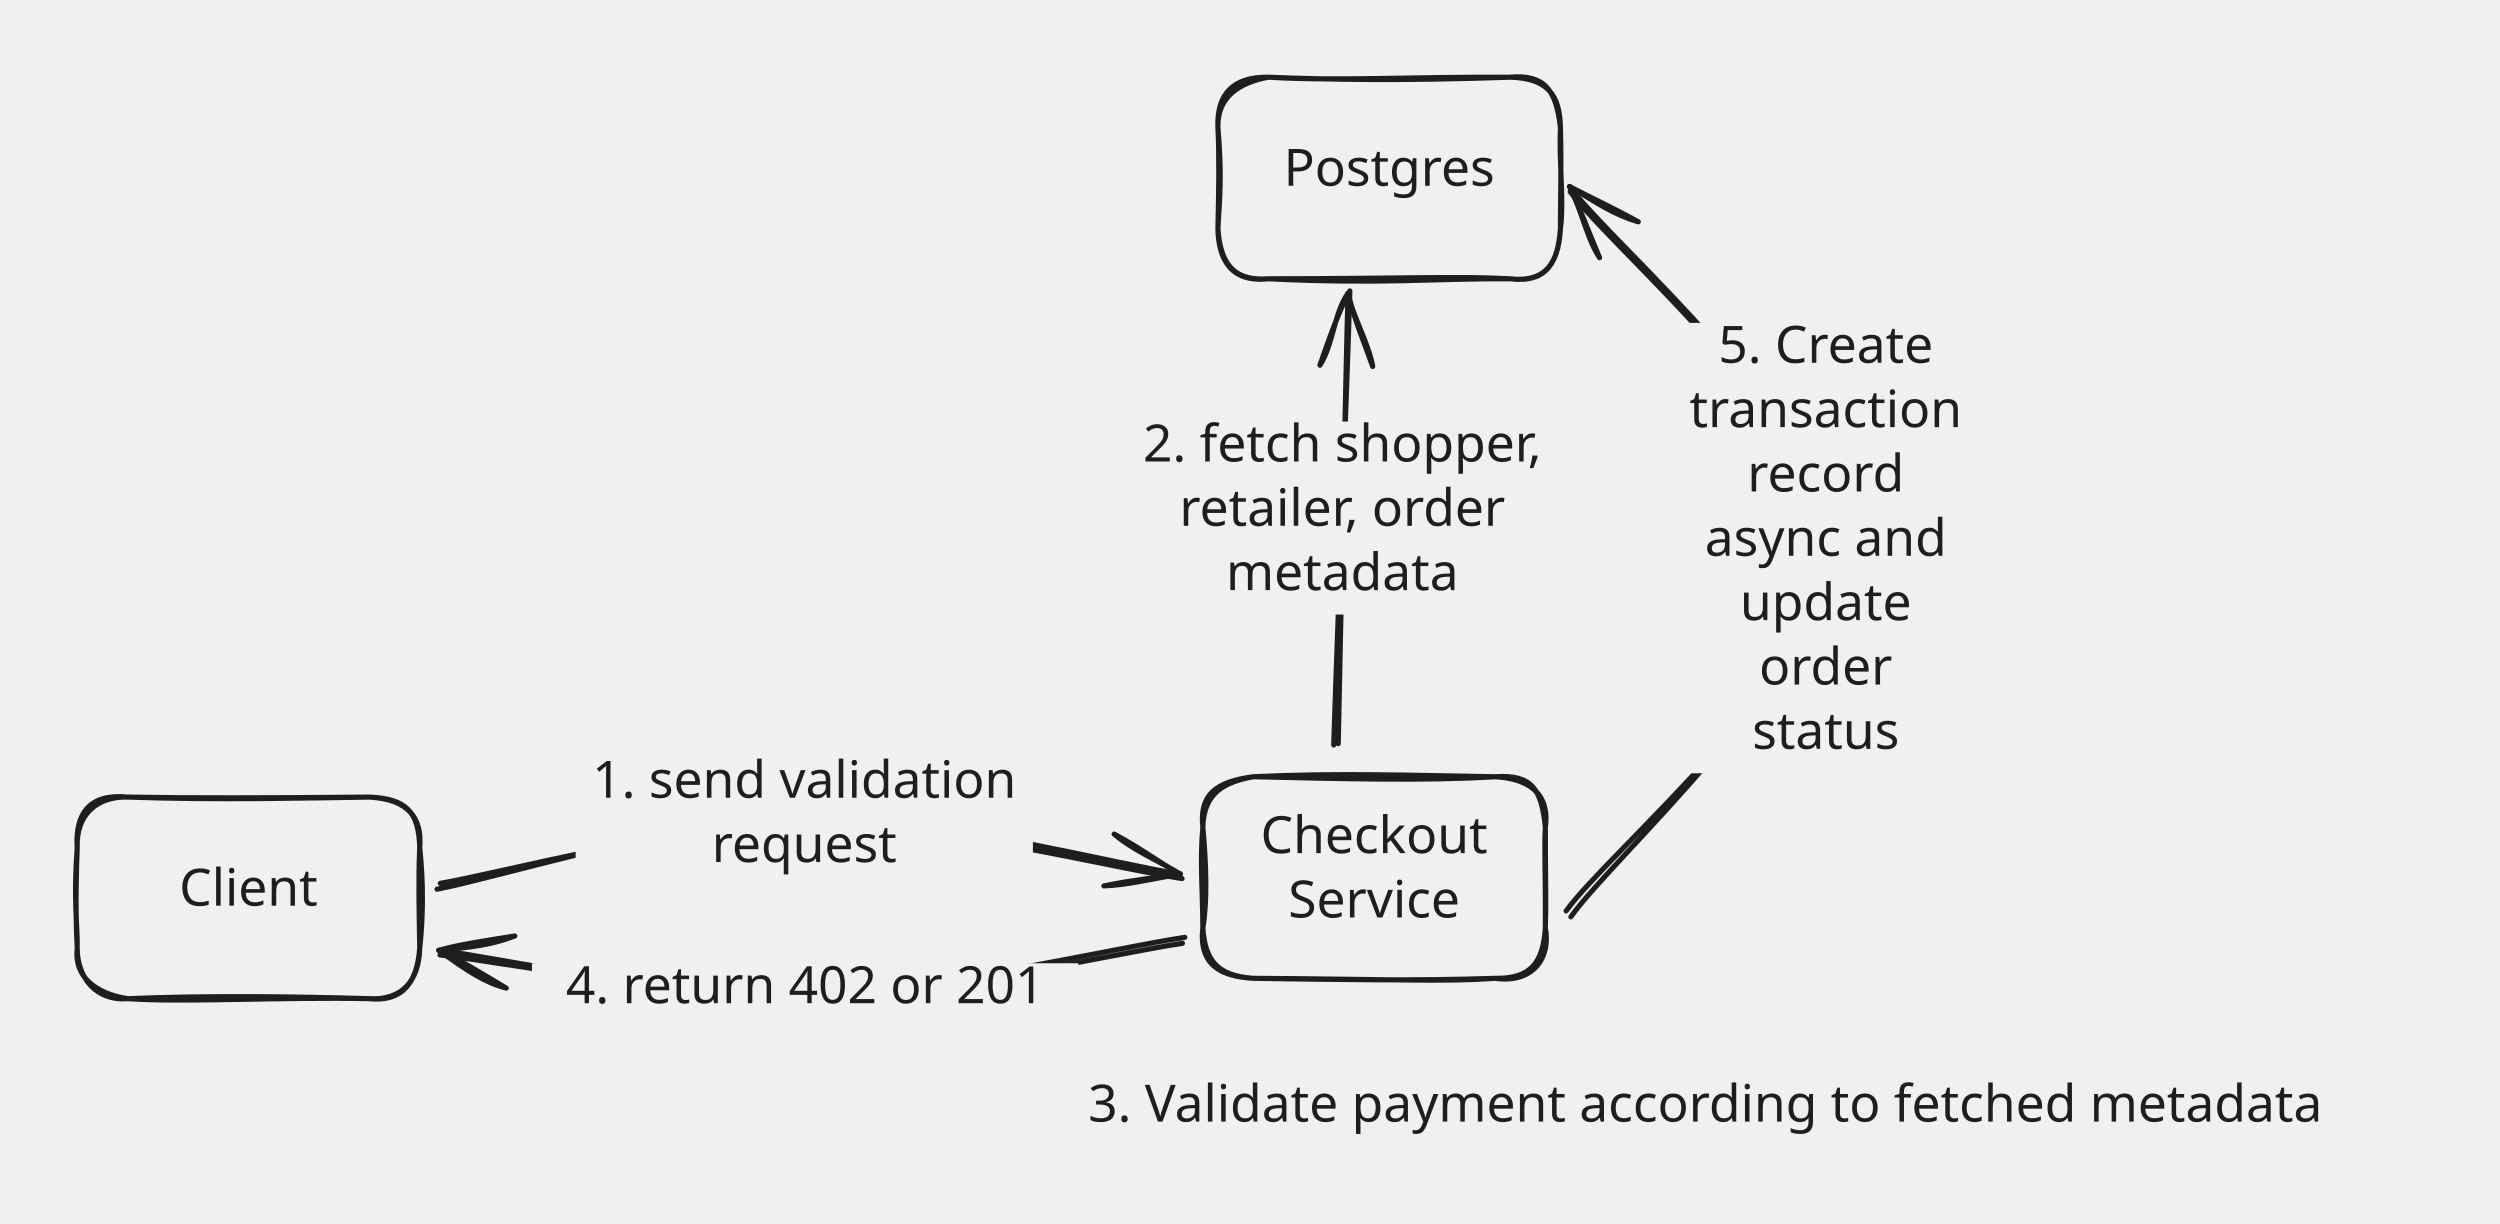
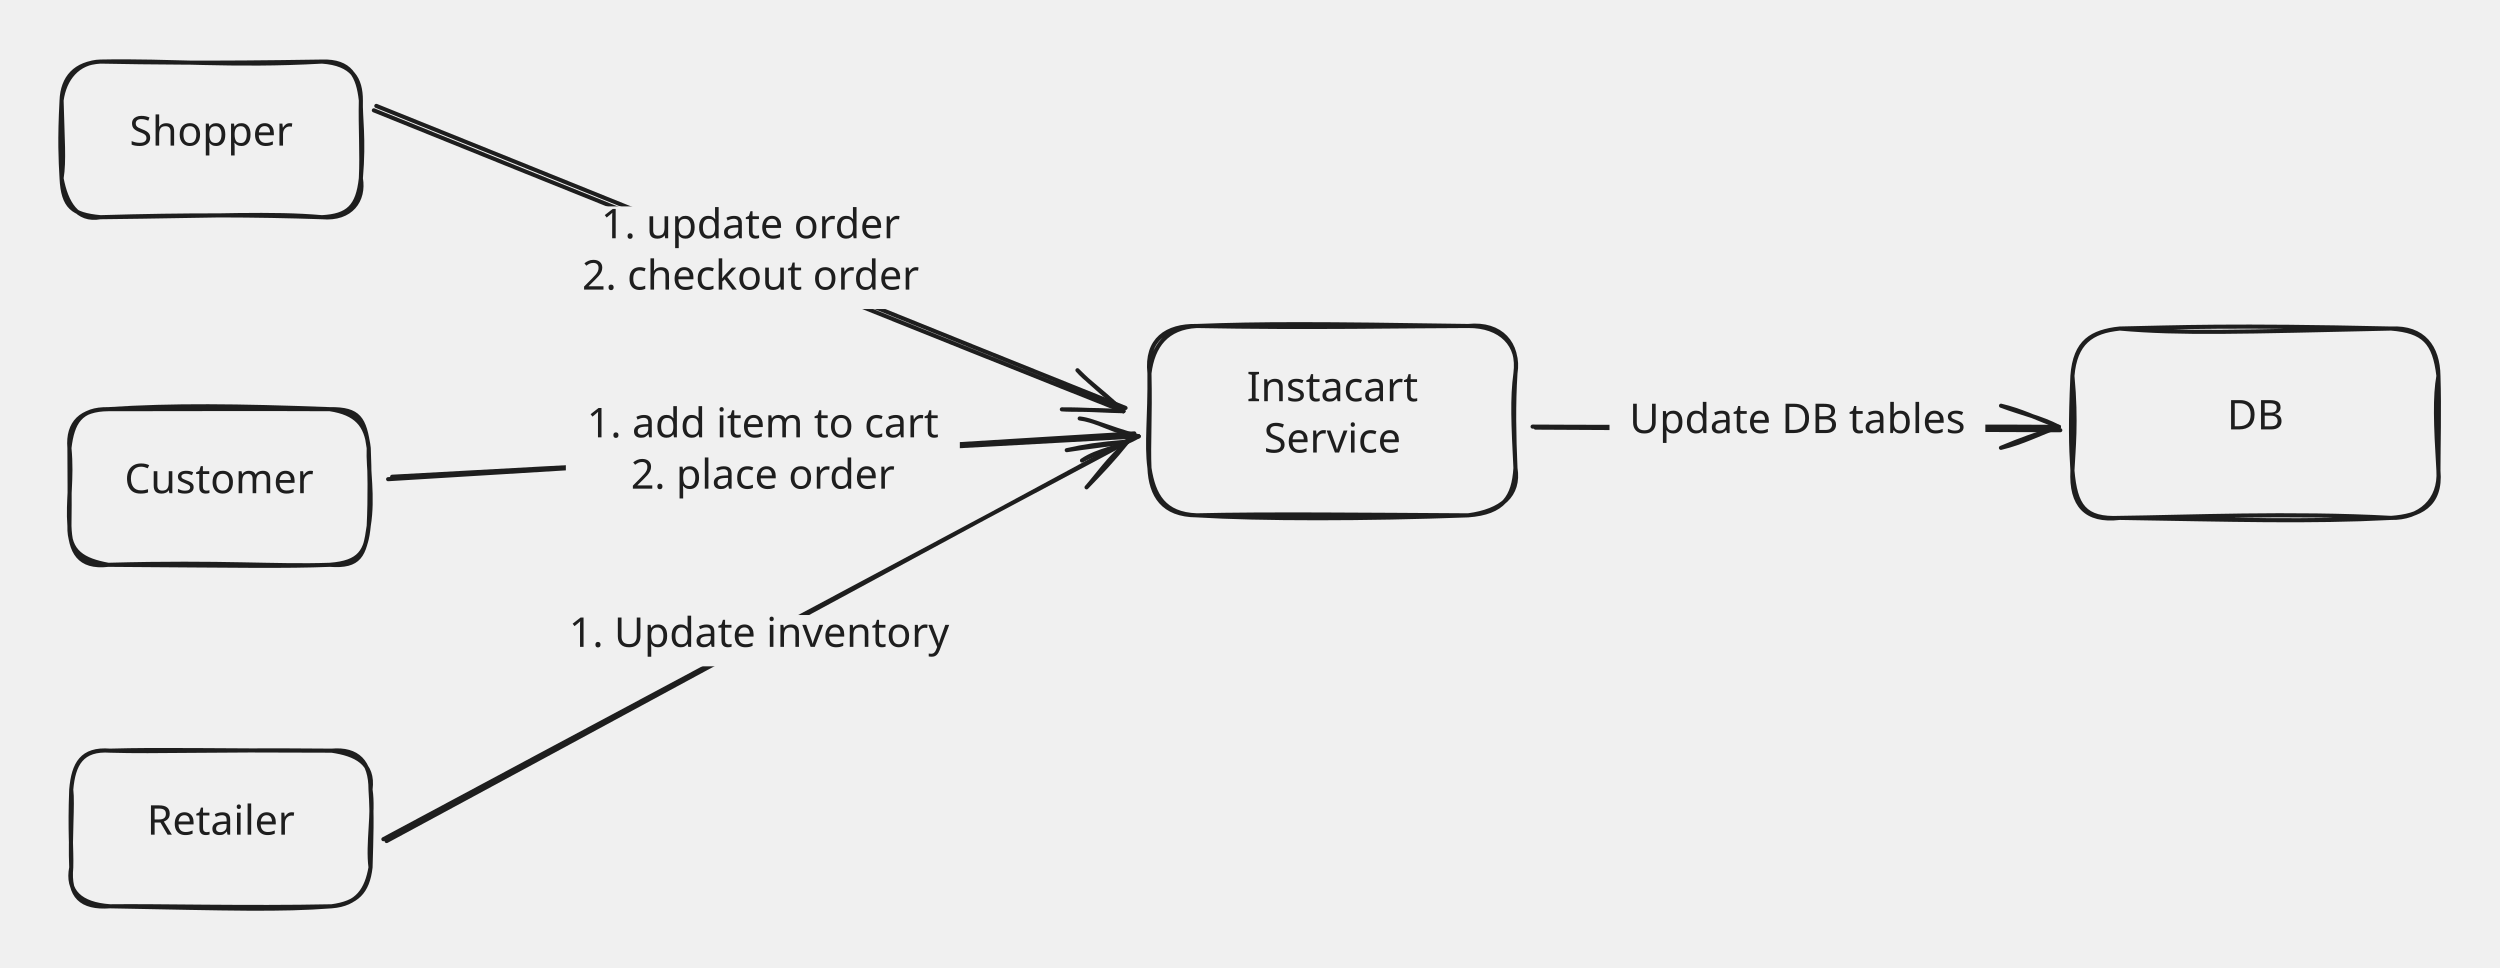
- <svg xmlns="http://www.w3.org/2000/svg" version="1.1" viewBox="0 0 971.433 475.302" width="971.433" height="475.302">
+ <svg xmlns="http://www.w3.org/2000/svg" version="1.1" viewBox="0 0 1217.971 471.534" width="1217.971" height="471.534">
  
-   eyJ2ZXJzaW9uIjoiMSIsImVuY29kaW5nIjoiYnN0cmluZyIsImNvbXByZXNzZWQiOnRydWUsImVuY29kZWQiOiJ4nN1bW1PbSFx1MDAxM33nV7j4XsPs3C95S0xcdTAwMDJcdTAwMDRIsiFcdJdli5JlYVx1MDAwYmxJK8nctvLft0dcdTAwMDZLsmRjXHUwMDEzXHUwMDFizKdUxWYkjVozfbpPn1x1MDAxOf+71misp7eRt/62se7duE7Pb8fO9fpcdTAwMWLbfuXFiVx1MDAxZlx1MDAwNnCKZn8n4SB2syu7aVx1MDAxYSVv//jDiVwi1PHTVlx1MDAxOF5cIjfsXHUwMDBmb/N6Xt9cdTAwMGLSXHUwMDA0LvxcdTAwMGL+bjT+zf4vPCj23NRcdDo9L7shO5U/S+Hxxs9hkD2WSIWZNlx1MDAwNMvRXHUwMDE1frJcdI9LvTacPnd6iZefsU3r0YeLi0/vNnevznauXCL/5M9jeXgs8qee+73eQXrby6xKQnj5/FxcksbhpXfot9Puw1xiXHUwMDE02ifdXHUwMDE1h4NON/BcdTAwMTL79mTUXHUwMDFhRo7rp7e2XHLnrzdcdTAwMWOCt4285Vx1MDAwNv7aIFx1MDAwNFx1MDAxOWWIXCJKUEON1Hp03vagmEBUXGKildGaajJuWTPshbG17H/Es/9y21qOe9lcdTAwMDFcdTAwMDOD9uiaNHaCJHJimK/8uuv7dyaMIay14HJoiVx1MDAxYV3R9fxON7XGaMTgIPTeXHUwMDE2kVx1MDAxYuNlk0KY4thcYqNzM61cdNFOO/OPv/OpiJ2+t2NvXHRcdTAwMDa9XnE8g/b9eD74Ue5J7L7lV/6O9vpcdTAwMGbjXHUwMDFlWPTCkiem3k3+4lx1MDAwNb+RXHUwMDFi4vvhiXu2YXzx7Yr27tjPT2fro+t+vanvdnjzXHUwMDA2Nodyq5OmvW87J+7BIf38UyTlpzw834nj8HrWfnu3X7c725etziDtiVt5dN2kd1ez9Xv/LVx1MDAxZu5B1HaGsFx1MDAwMUfDkklDNVx1MDAxNzmwen5wOT5cdTAwMTe90L3MkbZWMLiC8NK4XHUwMDE2wM0ngptcdTAwMGIjlZR0ZmjXT9FKQ5sqJIhcdTAwMDCwYG2YXHUwMDEwXFyVgS1cdTAwMDH4lGjOuaacXHUwMDEyszRgXHUwMDBijrAxhlx1MDAwYiw1XHUwMDEzhilRRXZcdTAwMTXKVGHBXHJl+PeRXFw6UYHsXHUwMDE0L1VKXHTJ5/DS3KowSFx1MDAwZvw7OylcdTAwMTSXWj86fb93W5rUzH1hXHUwMDE0mz2/NIC2/V3P71hXXnfhlFx1MDAxN5e8PPUhg44u6PvtdjHHufAwx1x1MDAwZrx4Z5bcXHUwMDE0xn7HXHUwMDBmnN73XHS2wLt721x1MDAwZrNFUGG+Wk7i2bPZsE2F6dRETDhcdTAwMWZvXHUwMDFkZWJcdTAwMGVzwY3Qs8P1pvVjP/kg3oeMXHUwMDFl7V1ER8bZ29tabbhyKlx1MDAxMCeGSlxyiKWY5NExgyugmXGmNFx1MDAxNpCplSZjdq1YXHUwMDFlVlx1MDAxMHI4Ziyf09eQh4XYunH3z7v86P3xXbD/ocPNj8OXzsNJ6ztcdTAwMWLsbzfPmvTy4/FN6+JwqzV42fw+td8v2+LdZfLlLpLv3O5x7O+enOyZXHUwMDA18Vx1MDAwNkWYlCZnqEviXHKEkvHWUSxcdTAwMTJcdTAwMDYzXHUwMDBlVcHssajeq1Y7XHUwMDE2cYaYYEJDxrZcdTAwMDEp7yWLRZxcdTAwMDCzwFx1MDAxMI0wgXkpVFxmi45FRiFgJlx1MDAwNlx1MDAxYilcdTAwMTWUJnXMQeSWP1x1MDAwNFx1MDAxZlxmgUkwvoBcdTAwMWHgycxBXHUwMDAzb5jLT3+TOXQ99zJcdTAwMWOkjdPgwIuvfNdbXHUwMDEyi3gkr1ZYxINdXHUwMDE1q2biXHUwMDEznD6dT1x1MDAxNFx1MDAxOW1cdTAwMDXDkivFdYFbPobhXUnP4+5g+8tJYPptXHUwMDE3d7C4ba04hlx1MDAxOVxmK2BcdTAwMTdLqjRwfF0mXHUwMDE0XFxcYiSoxIxww1x0L6hcdTAwMWOrSCikIYLD6dfFJ/jNXuJu480+w6K5J852tvTRz5fO+/9cdTAwMDf5mVI9XHTbnFx1MDAxYqzAVWaHdv0krTa0oaRmilxuhiUxXGYzWka2piirI1RcdTAwMTVNXHUwMDBihraWyD7FaKxcYtWmXHUwMDEwRKZU9oRCPidQ6rxgaVx1MDAwZiWUxFx1MDAwNVqz7Fx1MDAwNP01TNJO7CVLSsuPpKfxtFxctWZcdTAwMTHl/TBa1NHpgl+Mw1VzqrHUs2vs08uslYQrQFx1MDAwMymFtWBSaaZFXHUwMDE5rkpcdTAwMWHEtK0phKBcXIrlVfZUa8SVgYBglFx1MDAxNJLW6XBcdTAwMTBYXGbTWabG1GKkgl6BhdXxZD5lXHUwMDBiTMV0Wak4OYi+e7uDJj37Z2NT+sf9P91vV/NJ1jAs9EliYJI6cfreXHUwMDBm2n7QKb/1/eLVLFxuXVx1MDAxNmPcgVx1MDAxZFx1MDAwMoyIoIpS8Fx1MDAxN0I5JtLQwlVcdTAwMWQnsl6FJMRYpe89XHUwMDBl68rAekH7cZum8/2CTVx1MDAxYlx1MDAxOFEojFx1MDAwNVx1MDAwMe9cdTAwMDK/UUpWbdLImqq1ZFx1MDAwMnKXYaJiU89J0mbY7/spXGb919BcdTAwMGbS8SHOxvKdjTRdz6k4XHUwMDE3vFPx3HhIimyPZSf6q+AquOg3ePT97ze1V0NcdTAwMDZDZVx1MDAxONljo4qgxzqaXGLLrD+GhKZcZpK8JlhDuuc872+t+Dk3iZrIocC3XHUwMDE0+M7sXHUwMDE0qlx1MDAxZVxcq1x1MDAxZJM1Q5xhXHUwMDAzn0pIgTUrXHUwMDA3ZU6RxKRcdTAwMTQkXHUwMDE3Xlx1MDAxNylcdTAwMDApsCeFJYbiaFZ1g1EjOJcvyZ4kRFx1MDAxNKOfb2GEoEZcdTAwMDLQblxc2VxyXHUwMDAzTlxurto4XHJi75+BlyxrueRcdTAwMTGaMc6oaiys2LdcYsljXCLHYpPRLDHkLlwiZ6dY0yvPlYQzXHUwMDA3LFx1MDAxMVx1MDAwNnWfXHUwMDFjXHUwMDFlfGz1hDBkIO1IumzFkiNcdTAwMDPBXHUwMDEzsjK1qzU1iCaKo/o1XHUwMDEzwJTCii9Ct3xGYnV0tlx1MDAxNd3t7lx1MDAxMlx1MDAxY/1oq8vdi73gqJPMRay0ssLBXHUwMDEyidVcXCSGXHUwMDEzwqlcdTAwMTJaXHUwMDBiRYmoYVbgSkxD7aiBXGLrbDn7adRqes1WonuUcJwpaFQzjDlcdTAwMTFcdTAwMTWjXHUwMDA00pRcdTAwMWH5sIenxqbXRK0mgMhcdTAwMWVcdTAwMWIj/CyIXHUwMDA2STHemMvEgnBIzHz2pZ56MKx05GRcdTAwMDYjqVxy+LJhRlx1MDAxMlHeJVx1MDAwMq2IgWctf6nHsiFNjGZcdTAwMDZiOVRcdTAwMDd1WpKq7lx1MDAxMiHcbtMwi1hofjpcdTAwMWJSXFxcdTAwMTRU7WWzIYpcdTAwMWHnXup2XHUwMDFiSTeMXCIvfpORISAvPfs9jNteXGYtfWhcdTAwMDE7nSXxo0c4wjg/qto8bnHV3pn4kpyuSU1cXOHFk1eHXGZcdTAwMDHv45LOTpg6+1x1MDAxZlx1MDAwZi+d720v9Hc2k09GdY9cdTAwMGXUisNeY5QlXHUwMDE0rZg0SufDYe/X3CaUpUrHgmgkjJF41lxyYVCMKa6kXHUwMDE0eVxmen6oXHUwMDFiSlx1MDAwMO7PXHUwMDA2dYZcdTAwMWE/h1x1MDAxNYXXiJxba2HDcV1AXGZwi0ZcdTAwMWFcdTAwMGVB5bVr0FNCe887T6dgPVxyo0lAL73aOKp/w7ylXG7Oio03jvRmXHUwMDFirLGaQ2+evk1mJbHNiUJcZkogXFyvN0PCt4utqlKjLF5vNlxiXHUwMDBiXG5cYlx1MDAxZlLlPEfnMCfIaFx1MDAwM3XZxJ1kXFzZXHUwMDE1avLK5Gax2excdTAwMWY1jz61+l/VXHUwMDA1Vd3Nk7PPh/PJzVx1MDAxY6Zunlx1MDAxZNJLrYog9lx1MDAxYVx1MDAwMVx1MDAxNM0owlx056xw2YO2azUscDpCNJG8RtudqSiaQ1x1MDAwM6dSgIdTKlx1MDAxNLhcdTAwMDfU9Vx1MDAxNZOUVaRcdFx1MDAwM7OpoEKz6jL/a6qJNlxil6ikXHUwMDEy2qOCn0e7mVxiSntcYjRcZlx0eS9rxc+5JeYp2+hcYpNcZorZ2Vx1MDAwM3E9pFY6XHUwMDEwXHUwMDAzXHUwMDEwkGLCUMlcYqaU5IX7fSQ2Wdm+/OKKXHUwMDEyilx1MDAxOFx1MDAxNFdcdTAwMDKiqWSln/FMY1xcmFx1MDAxMsExsMOXZFxcXHUwMDEwVVxuKviyXHUwMDE5XHUwMDE3R7YyXHUwMDE5xEFcdTAwMDPSI5QmcCtZUlx09Vxis1x1MDAxOCdb0y1b7lx1MDAwMj6ZSKhcYrgv45jPsVx1MDAxZnb6XHUwMDA2pJVcdTAwMDQypD9kt9tw4P9cdTAwMTCDcblaUlBLXHUwMDExhiHbUK6wwmzMrlx1MDAwNYokXHUwMDE4l+SY2spcdKypXG4lXG7DXHUwMDFjseLerNdAo27YTpru7H26+6Zb1+RHk27wlphrQ1x1MDAxYbVcblx1MDAxMS3C5KVoXHUwMDE0Rlx1MDAwNlx1MDAxM0tIpF12ZJBccmpIlOJcdTAwMDIyMNguuFx1MDAxMVQ9jUTNrCxcdTAwMDOzk0BcdTAwMWW0Ylx1MDAxOKibXHL2VWJHkVx1MDAwMkKXaeGaYaXk65aWLYIo1jVbTe2xYVx1MDAxN/UlXHUwMDE3msxOqFx1MDAwMPtcdTAwMTBcdTAwMTPqxeohXHUwMDE2XHUwMDE3xKZcYp4oVVx1MDAxYiWAlMuCXG766Fx1MDAwZqRqkbXSQVx1MDAxOEpcdTAwMGKEMeFYayiOICSXgrBgXHUwMDA2XHUwMDE5+5ttan85iNVcdTAwMTKVaiBTxv4qQUpcIinBdXUtqUZgI4UgJV37+Xc9XHUwMDEyxSFZPVx1MDAxYplcdTAwMTKo0Yw9MOE0yEbUce3KuFWrrUZ0XHUwMDFhOMlt4DacoN04XHKGtp5cdTAwMDaZXHUwMDFhfFx1MDAxYUDESFx1MDAwN8vaLvlcYlx1MDAwM1x1MDAxOWdeXHUwMDBifI3ZaNqDqL12XHUwMDFmddadKDqAnrxR0Fx1MDAwN9/x2/fzkU/f+pXvXb+f7s5r94HHQtzL0vmvtV//XHUwMDAxrFx1MDAxNyC6In0=
+   eyJ2ZXJzaW9uIjoiMSIsImVuY29kaW5nIjoiYnN0cmluZyIsImNvbXByZXNzZWQiOnRydWUsImVuY29kZWQiOiJ4nN1bWXfaSFx1MDAxM333r+D4e417el/y5i1cdTAwMGWZxEu8xM7MXHUwMDFjXHUwMDFmIVx1MDAxNFx1MDAxMFxihCXhJXPy36da2EiA2GJk41x1MDAwZp+T2N1cdTAwMTJd6q5b91Z36d+NSmUzeeh5m+8rm96961x1MDAwNH49cu4239n2Wy+K/bBcdTAwMGJdNP07XHUwMDBl+5GbXtlMkl78/o8/nF5cdTAwMGY1/KRcdTAwMTaGbeSGncFtXuB1vG5cdTAwMTLDhX/B35XKv+m/uYFcIs9NnG4j8NJcdTAwMWLSrmwszcZcdTAwMWJcdTAwMGbDbjos4Vx1MDAxMlx1MDAxM6kkXHUwMDEzwyv8eFx1MDAwZoZLvDp0/3CC2Mt6bNOm3Ke1s8tgv00+n11cdTAwMWV9ofpia+cqXHUwMDFi9YdcdTAwMWZcdTAwMDSnyUOQWlx1MDAxNYfw8FlfnERh2/vm15Pm01xm5Nqn3Vx1MDAxNYX9RrPrxfbpybA17DmunzzYNoyHrYMpeF/JWu7hLylcYtJcXFx1MDAxYqaM1lSTbGR7P1Ncblx0QbGkj71izLDdMFxiI2vY/4hnfzLTao7bboB93frwmiRyunHPiWC5suvuXHUwMDFlXHUwMDFmmXCBRlx1MDAwNmh6fqOZQI+yXHUwMDFkSmo1aYOXLlx1MDAwNVx1MDAxMVx1MDAxMlx1MDAwYmo4znrsyL1qPfWKf7JcdTAwMDWInI5Xtbd0+0GQn8Vu/XFcdTAwMTafvCfzXHUwMDFm9tjyK3s0e/3+uN/lfW/E/1x1MDAxMu8+e96ct+jkLNr9UT/pXFz3r7f3Zc/pXHUwMDFj/dzaXHUwMDFjXvfrXfHXXHUwMDBlbr58iJq8XHUwMDE3e5+vyO3Dvn/Rp62vp6OjPI3vRFF4l/vex9+yaen36s7AqYlcIlhR8Fx1MDAwNWywXHUwMDFj9lx1MDAwN363PT5nQei2M1x1MDAxY2zkXGaewN/I8+egJ/Q06Fx1MDAxOVwihJRGsoWRVzyX6408rZGQgjLCKKOcjlwij2OKjLTLYDR0XHUwMDEyU1x1MDAxYfBcdTAwMTRFsOCGMMYwVvlcYjBE4CTkJIPQgHkuev424kY6JqC1Si/NrFxuu8mp/9OuXHTFI61cdTAwMWacjlx1MDAxZjyMrGnqvjCJp82w1/OizZGO7cBvWF/edMHgfCd4dOJcdTAwMDPBXHIv6Pj1ep6CXFxcdTAwMTjN8bteVF2EOsLIb/hdJzibZlxmPL338Wm9XGLKrVjNiT3bm07cTKDOJEpcIul461x1MDAxM1xcXHUwMDE5x5xYzC5cZtf+XHUwMDE55r3rU3nk3Vx1MDAxZqrDXHUwMDBm+sjbu6quOVxchUBcdTAwMTJ8fkiFI3BcdTAwMTVcXFwibTSXXHUwMDFhXHUwMDEzJVx1MDAwMEVryZOMW8gwnFn3XHUwMDE2eLJOXHUwMDFkfH33/erGu/jQwC6XJ8muXpQn2UXrpn3c+uw2vlx1MDAxZUp3143ql5fhKnmS4DxcdTAwMDbL4ElY8WnIk4pcdTAwMTJwtiWIsngy11x1MDAxYnmaIcVcdTAwMTmTwIPSgmtcdTAwMTR5lr+wYoRiXHUwMDAyy6J1acjTXHUwMDA2XHUwMDAygDEwXGZlXHUwMDE4kK4nIVioTcFwzPlcbrTps5hyKT99XHUwMDFlU+724yTslEaVc8hjnConrSmdKyk1461PiFx1MDAxNZIoqpagyj253d5/6Fx1MDAxZZxcdTAwMDbhMaGfe+1vXHUwMDE3h/GaXHUwMDAzVkjIXHUwMDFhiyBp71eEISo1XHUwMDExylxiS5l8LamSaCwgL87p7rdAlWHv4Xxr97yaiPObn52tg09mx99dlCrjbu1T2NE3P+r31Sq/XHUwMDBm9IFcdTAwMGW/rJQqaVx1MDAxZYJlUCXNXHUwMDA1qfHtXHUwMDFjY7MooalaXHUwMDE4esWzud7QM1x1MDAxONiQXHQjuZHwsKPIYzqVsFx1MDAxOOaBlbmXozRixFx1MDAxOEZAa1LFclx1MDAxMJ/BlJRcdTAwMTAuXHTmYlx1MDAwNer0eUy5jJs+jym/ekBsQWlMOYc7xply0prSmXJ6Ulx0rqCNZGRxuP65fXz7/Y6ek87Jx97JfmvL3ztrrzdcXIFm0u1XreRcdTAwMTgkU2mLJWLS6CdcdTAwMWVVJe6+WsiCilapslVcdTAwMDWUaSgqyihcdTAwMTVcdTAwMTeCcfG2aPK7R2TrS735efuj0/Sijl9cdTAwMGKThTPKZ+y8lpWplkXrM7/36vA0xMl2q3XeJ/vHtb3we4vXViZcdTAwMTdcdTAwMDSQV+k70GSqTCeEcSaozpHRvPBT7FTrXHUwMDFkfigliFx1MDAxYiqM4dpCP1x1MDAwYrZp/KFcbnq5Lj+1Nlx1MDAwNoEoMVRcdTAwMTlcdTAwMDVTLmTBXHUwMDFltMhMf1xmPkzAj2YmM/pcdTAwMTX0XHUwMDAyXGJcdTAwMWOjl/DT5+mFajdOXHUwMDFj14mSv7unXnTru15JymFcdTAwMGWXjiuHWXYtpCE4/X1cclx1MDAwMVCdXHUwMDA2Y0jhlNJMLy5cIuquXHUwMDFm+8eKtL9cdTAwMWNv3fe/y7t+a+dyzVFcZipcdFx0QlxyM7xIRCgkQVlTjinEtPXTXHUwMDEwjElmobxcdTAwMDJcdTAwMTi/oIS46N3U7oLL5s9cdTAwMTNcdTAwMTN/qHWOROujXHUwMDFir1x1MDAwN3VcdTAwMWHGyj+8zUXd8dMgXHUwMDA2MZxyuTjmiudyvTGnsECQZYPrXHUwMDFhXHUwMDAyYoGObUpzXGJ0zLxcdTAwMDDoXHUwMDE4RoRcdTAwMTmjOWFYXHUwMDBiw4pgV5BrY00kluAsr8mdyzrq87hzb6ckrpxDXHUwMDE541xcmbdjXHUwMDE1+fUgQlx1MDAxNEBUy/HGJ4gqrLBkZlx0Wpyd9KwlRDXmaDRpXHUwMDFl1FVgkJpEXHUwMDBiXHUwMDA2wDSUjtuzQmRKgSRI2Vx1MDAwMkBcdTAwMDJcdTAwMWQje2COJTClXHUwMDAwKI7jXHUwMDEzwKlcdTAwMDEgJVU00bJI8VNQvW4n162jz8fn2N/D8Xansb185ZHK42PRmFx1MDAwMFx1MDAwMjRKdvxu3e82Rp/6sUJwkTqLNIq4fTtcdTAwMDVbXHUwMDE4XHUwMDAxTCjVXHUwMDA0S65sqKe5q1x1MDAxYU7P4lxi4dwxh1x1MDAxMlx1MDAxM/PqdevzTZqttUdN4uA0XG7oXHUwMDA2XHUwMDFizSRcdTAwMTbZOdLQJlx1MDAwMlx1MDAxOZ1iw1xypVx0k1x1MDAwMidOdsNOx09g4o9Dv5uMT3A6k9s2qjQ9Z8K14JHyfePhp2e/cdSF/so5XG7Oe1xyXHUwMDFl/v7Pu8KrJyBkP1x1MDAxM+DJvmUj//+yioZNPWWHYSin+bKJeeGyXHUwMDE4XGJrXHUwMDFkLo2CXHUwMDFjXHUwMDFj8m9cdG6TlpyNhk2YdCOE4kaUv1x1MDAxNcmRtIqGg4czu1x1MDAxYjBcdTAwMTlAJzdcdTAwMDPgXHUwMDAxXHUwMDAxiSRfrftcbopGgux9udNcdTAwMDOCKlx1MDAwM1x1MDAxMyphVPeiv7tcdTAwMTRV3KbntsN+MmgqSfHMUVx1MDAwM+OKZ1x1MDAxOTtXsVswXVx1MDAxMU0/XHUwMDFkXHUwMDA0j+ZKUrX4wfzs/dq1xLhcdTAwMDZyYGOCXGJcIiiiwG5aXHUwMDAwxoUqM1WRXHUwMDFjXHUwMDE1qSFKXHUwMDExaFFbXHUwMDA2S7VcdTAwMDRcdTAwMDGQq1x1MDAwYlx1MDAxZVx1MDAxNtFAM6Q4qpRjhtLkUP9nQPnB3v5x58vVXHUwMDExrp52tHt2UW6B2bJyaHYtTU57gGpmUivOIWtcdTAwMDQqVJST3FVcdTAwMDPpYZBcdTAwMDYvYurl5Fx1MDAxMCZcdTAwMTjGYzCkslx1MDAwN1G0QKNJXHUwMDA09v6/yKE8gOxna1x1MDAxMjsrUkN8avKoNcZcXFx1MDAxOJ5hcW61byFcdTAwMGXWOlKCXHUwMDBlXHUwMDAyrU21MoYzu4k8XHUwMDFhM7lKXHUwMDBiKVxmXHUwMDEzMOMwXHUwMDE35YkhQ5CBXHUwMDE1lmJQdZjZMUtcdTAwMGIppVxyl1K9qlx1MDAxNlJGyMxHXkBcdTAwMGI59XrFT7xOJVx0K4OzXGLQXHUwMDE5vcBxvVLF0Fx1MDAxY1x1MDAxZFAghlx1MDAxNje0VDVkpr76ximES75MWfHsQ+a1hDgk9ohcdTAwMDOByOIqRVx1MDAwMck9h1xmk1AgPUXLK+hnklwiwaV5ynZcbjeMTLqXpaV9XHUwMDE1j1x1MDAxYawmJFx1MDAxMieMY4xX8ULOXHUwMDBiKiTn42X/9oBcdTAwMWVcXH672HfNYfXkruZ+K7eucFmFNLuGakQhSVhcdTAwMDEjXHUwMDE0XHUwMDA1LW1A/ujcRVx1MDAwMy2iQURcdTAwMTWJkNXqXCJwayEgXHUwMDBm5YxiXG46XGZnZzU5S1xmOFx1MDAwYtBcdTAwMDT401tcdTAwMTdF0+BjP1uTyFmRQJpeacpBMlx1MDAxMFx1MDAwMm65cPQshsFaR0+jXHUwMDE0XCJcXHFcIoicPP+SglwiK7iFXHUwMDEwZb9cdTAwMGWlJdLEQN6hmGR00ddcdTAwMTephIyBkld9fVFbTfeSXHUwMDAy6XywXHTjd2/BvDB6KElcdTAwMTDN0Vx1MDAwMlx1MDAwNYJoumGlXHUwMDFlkE1cdTAwMTdAxDCtbUK5uFx1MDAwMpp9pr+WXHUwMDE4JkxcdTAwMWFk6MRcdTAwMTmZXHUwMDEwXHUwMDFjaU5t8TbWcFFp4KVCIFx1MDAxOF4ripVlRpVNdyZ9XHUwMDEwXHUwMDEzXHUwMDAytFx1MDAxYdeCQkJGJ5WPrV+z4H9Tyic+3/l2+Olr7NWP7vhNr3X1p4urSypcdTAwMWZDtcgjZcXKZ1x0wYFcdTAwMTnIMGakxlx1MDAxMPkh8ZvchjFIpSc5v6d9Zlx1MDAxZrFXRveEJJNAwMA6YI5mkydkXHUwMDEyMVxi/Yay9NVcdTAwMWZwujetf6ZjyH4m0LNcIvUzvXJcdTAwMTbMSF8yZkskj4VYWO/QybFAXHUwMDA2gqOSkitcdTAwMDMxaDSCcpZcdTAwMTa0MsFcdTAwMDVWnJa4QaRhJGPA11x1MDAxNeSpYFbBaVlB3b5hWDBK+OvW/0Ce9FtcdTAwMDHst1x1MDAwNNCjyNjbqSROLfDiktTPXHUwMDFjXHUwMDFkMK5+plu1lPTZeIxcdTAwMGabTq93msA3XHUwMDBlgyksrF9/nKxsbjdvfe9uZ7avbTyGXHUwMDA1XHUwMDBiQC+lx19cdTAwMWK//lx1MDAwMz5FKUcifQ==
  <defs>
    <style class="style-fonts">
      @font-face {
        font-family: "Virgil";
        src: url("https://unpkg.com/@excalidraw/excalidraw@undefined/dist/excalidraw-assets/Virgil.woff2");
      }
      @font-face {
        font-family: "Cascadia";
        src: url("https://unpkg.com/@excalidraw/excalidraw@undefined/dist/excalidraw-assets/Cascadia.woff2");
      }
      @font-face {
        font-family: "Assistant";
        src: url("https://unpkg.com/@excalidraw/excalidraw@undefined/dist/excalidraw-assets/Assistant-Regular.woff2");
      }
    </style>
  </defs>
-   <rect x="0" y="0" width="971.433" height="475.302" fill="transparent" />
-   <g stroke-linecap="round" transform="translate(30 309.7292) rotate(0 66.54427 39.16666)">
-     <path d="M19.58 0 C55.2 1.24, 90.25 0.3, 113.51 0 M19.58 0 C45.95 0.44, 72.46 0.33, 113.51 0 M113.51 0 C128.44 0.8, 134.11 7.87, 133.09 19.58 M113.51 0 C128.16 0.59, 132.74 6.01, 133.09 19.58 M133.09 19.58 C134.59 33.43, 134.39 47.21, 133.09 58.75 M133.09 19.58 C132.49 32.94, 132.94 47.12, 133.09 58.75 M133.09 58.75 C132.81 71.47, 126.1 79.07, 113.51 78.33 M133.09 58.75 C132.26 70.03, 127.84 79.84, 113.51 78.33 M113.51 78.33 C79.02 77.62, 41.76 79.84, 19.58 78.33 M113.51 78.33 C82.62 77.44, 50.04 77.11, 19.58 78.33 M19.58 78.33 C7.24 76.42, -1.3 69.81, 0 58.75 M19.58 78.33 C7.26 79.32, -0.01 70.06, 0 58.75 M0 58.75 C0.21 50.26, -1.56 40.61, 0 19.58 M0 58.75 C-0.81 42.74, -0.32 29.04, 0 19.58 M0 19.58 C-0.89 6.35, 4.91 -1.5, 19.58 0 M0 19.58 C-0.51 6.55, 8.02 -0.36, 19.58 0" stroke="#1e1e1e" stroke-width="2" fill="none" />
+   <rect x="0" y="0" width="1217.971" height="471.534" fill="transparent" />
+   <g stroke-linecap="round" transform="translate(30 30) rotate(0 72.90625 37.90884)">
+     <path d="M18.95 0 C52.89 -0.72, 82.43 2.51, 126.86 0 M18.95 0 C44.26 0.44, 69.02 0.93, 126.86 0 M126.86 0 C140.71 -0.43, 144.48 7.04, 145.81 18.95 M126.86 0 C141.75 1.07, 145.8 8.46, 145.81 18.95 M145.81 18.95 C145.54 26.96, 147.48 37.5, 145.81 56.86 M145.81 18.95 C145.49 31.99, 146.44 44.59, 145.81 56.86 M145.81 56.86 C144.28 70.73, 139.54 75.1, 126.86 75.82 M145.81 56.86 C147.63 67.52, 141.18 77.1, 126.86 75.82 M126.86 75.82 C102.34 73.68, 77.72 75.21, 18.95 75.82 M126.86 75.82 C94.66 74.74, 61.46 74.54, 18.95 75.82 M18.95 75.82 C5.2 74.52, 0.68 70.78, 0 56.86 M18.95 75.82 C7.41 77.93, 2.24 68.61, 0 56.86 M0 56.86 C1.39 48.36, 0.46 37.87, 0 18.95 M0 56.86 C-0.51 47.7, -1.03 38.33, 0 18.95 M0 18.95 C0.41 7.72, 6.71 0.77, 18.95 0 M0 18.95 C1.41 8.49, 7.87 0.27, 18.95 0" stroke="#1e1e1e" stroke-width="2" fill="none" />
  </g>
-   <g transform="translate(69.4943 336.3958) rotate(0 27.04997 12.5)">
-     <text x="27.05" y="0" font-family="Virgil, Segoe UI Emoji" font-size="20px" fill="#1e1e1e" text-anchor="middle" style="white-space: pre;" direction="ltr" dominant-baseline="text-before-edge">Client</text>
+   <g transform="translate(66.71629 55.40884) rotate(0 36.18996 12.5)">
+     <text x="36.19" y="0" font-family="Virgil, Segoe UI Emoji" font-size="20px" fill="#1e1e1e" text-anchor="middle" style="white-space: pre;" direction="ltr" dominant-baseline="text-before-edge">Shopper</text>
  </g>
-   <g stroke-linecap="round" transform="translate(467.3984 301.8177) rotate(0 66.54427 39.16666)">
-     <path d="M19.58 0 C52.96 -1.58, 82.73 -0.46, 113.51 0 M19.58 0 C53.23 0.75, 86.36 1.69, 113.51 0 M113.51 0 C125.53 0.62, 134.95 5.7, 133.09 19.58 M113.51 0 C128.01 -0.97, 131.55 4.88, 133.09 19.58 M133.09 19.58 C132.61 28.25, 133.19 36.91, 133.09 58.75 M133.09 19.58 C132.99 32.53, 133.45 45.87, 133.09 58.75 M133.09 58.75 C132.16 72.38, 127.38 78.58, 113.51 78.33 M133.09 58.75 C135.24 70.04, 128.64 80.44, 113.51 78.33 M113.51 78.33 C82.7 79.36, 52.95 78.84, 19.58 78.33 M113.51 78.33 C93.91 79.76, 73.77 78.68, 19.58 78.33 M19.58 78.33 C5.73 77.39, 0.84 71.51, 0 58.75 M19.58 78.33 C7.41 77.63, -1.69 73.46, 0 58.75 M0 58.75 C1.7 48.76, 1.38 34.78, 0 19.58 M0 58.75 C-0.04 45.11, -1.21 32.49, 0 19.58 M0 19.58 C-1.38 7.03, 4.93 1.94, 19.58 0 M0 19.58 C0.34 6.12, 8.43 2.08, 19.58 0" stroke="#1e1e1e" stroke-width="2" fill="none" />
+   <g stroke-linecap="round" transform="translate(33.82812 199.3464) rotate(0 72.90625 37.90884)">
+     <path d="M18.95 0 C55.77 -0.05, 96.75 -0.15, 126.86 0 M18.95 0 C50.44 -2.05, 81.3 -1.72, 126.86 0 M126.86 0 C139.67 1.98, 144.63 7.66, 145.81 18.95 M126.86 0 C141.16 -0.17, 143.79 4.46, 145.81 18.95 M145.81 18.95 C145.37 29.26, 148.14 42.47, 145.81 56.86 M145.81 18.95 C146.23 29.68, 146.5 42.5, 145.81 56.86 M145.81 56.86 C143.83 71.33, 141.38 76.89, 126.86 75.82 M145.81 56.86 C144.58 69.22, 141.64 74.67, 126.86 75.82 M126.86 75.82 C99.74 76.78, 75.66 74.26, 18.95 75.82 M126.86 75.82 C104.7 76.7, 84.13 76.25, 18.95 75.82 M18.95 75.82 C4.5 77.51, 0.38 69.42, 0 56.86 M18.95 75.82 C6.76 73.55, -0.3 69.6, 0 56.86 M0 56.86 C-0.97 44.75, 1.44 33.92, 0 18.95 M0 56.86 C0.23 44.03, -0.01 28.98, 0 18.95 M0 18.95 C-1.05 6.46, 5.81 0.08, 18.95 0 M0 18.95 C1.51 6.42, 5.31 -0.18, 18.95 0" stroke="#1e1e1e" stroke-width="2" fill="none" />
  </g>
-   <g transform="translate(485.3328 315.9844) rotate(0 48.60995 25)">
-     <text x="48.61" y="0" font-family="Virgil, Segoe UI Emoji" font-size="20px" fill="#1e1e1e" text-anchor="middle" style="white-space: pre;" direction="ltr" dominant-baseline="text-before-edge">Checkout </text>
-     <text x="48.61" y="25" font-family="Virgil, Segoe UI Emoji" font-size="20px" fill="#1e1e1e" text-anchor="middle" style="white-space: pre;" direction="ltr" dominant-baseline="text-before-edge">Service</text>
+   <g transform="translate(61.89442 224.7552) rotate(0 44.83995 12.5)">
+     <text x="44.84" y="0" font-family="Virgil, Segoe UI Emoji" font-size="20px" fill="#1e1e1e" text-anchor="middle" style="white-space: pre;" direction="ltr" dominant-baseline="text-before-edge">Customer</text>
  </g>
-   <g stroke-linecap="round" transform="translate(473.2474 30) rotate(0 66.54427 39.16666)">
-     <path d="M19.58 0 C46.21 1.57, 73.89 -0.18, 113.51 0 M19.58 0 C44.56 0.97, 71 1.43, 113.51 0 M113.51 0 C126.66 -1.15, 131.46 4.6, 133.09 19.58 M113.51 0 C128.29 0.38, 132.86 7.01, 133.09 19.58 M133.09 19.58 C132.49 33.51, 134.53 47.92, 133.09 58.75 M133.09 19.58 C133.54 35.51, 133.03 50.31, 133.09 58.75 M133.09 58.75 C132.24 71.61, 128.01 80.13, 113.51 78.33 M133.09 58.75 C132.33 73.96, 125.94 79.72, 113.51 78.33 M113.51 78.33 C85.85 78.1, 63.35 80.49, 19.58 78.33 M113.51 78.33 C93.33 77.26, 73.7 78.27, 19.58 78.33 M19.58 78.33 C5.05 79.43, 0.86 71.16, 0 58.75 M19.58 78.33 C4.76 79.92, 0.19 70.46, 0 58.75 M0 58.75 C0.77 46.18, 1.54 37.33, 0 19.58 M0 58.75 C0.32 45.18, 0.59 31.07, 0 19.58 M0 19.58 C-0.53 6.58, 5.86 -0.21, 19.58 0 M0 19.58 C-0.33 7.64, 8.25 2.14, 19.58 0" stroke="#1e1e1e" stroke-width="2" fill="none" />
+   <g stroke-linecap="round" transform="translate(34.70837 365.7161) rotate(0 72.90625 37.90884)">
+     <path d="M18.95 0 C43.17 -0.72, 68.67 -0.01, 126.86 0 M18.95 0 C41.98 0.7, 67.75 -0.52, 126.86 0 M126.86 0 C138.44 1.71, 147.51 5.92, 145.81 18.95 M126.86 0 C139.46 -1.11, 145.83 5.38, 145.81 18.95 M145.81 18.95 C147.49 30.09, 144.27 45.41, 145.81 56.86 M145.81 18.95 C146.68 31.77, 146.21 42.63, 145.81 56.86 M145.81 56.86 C143.92 67.52, 139.51 74.83, 126.86 75.82 M145.81 56.86 C144.4 69.01, 139.14 74.15, 126.86 75.82 M126.86 75.82 C101.51 77.74, 78.91 76.98, 18.95 75.82 M126.86 75.82 C85.39 76.69, 42.11 75.52, 18.95 75.82 M18.95 75.82 C4.73 76.88, -1.33 70.88, 0 56.86 M18.95 75.82 C4.26 74.78, -2.21 68.38, 0 56.86 M0 56.86 C-0.67 41.54, 0.89 26.22, 0 18.95 M0 56.86 C0.25 48.1, -0.79 39.39, 0 18.95 M0 18.95 C1.07 6.32, 5.14 -1.12, 18.95 0 M0 18.95 C1.09 6.58, 5.08 -0.98, 18.95 0" stroke="#1e1e1e" stroke-width="2" fill="none" />
  </g>
-   <g transform="translate(496.3517 56.66666) rotate(0 43.43995 12.5)">
-     <text x="43.44" y="0" font-family="Virgil, Segoe UI Emoji" font-size="20px" fill="#1e1e1e" text-anchor="middle" style="white-space: pre;" direction="ltr" dominant-baseline="text-before-edge">Postgres</text>
+   <g transform="translate(68.45466 391.1249) rotate(0 39.15997 12.5)">
+     <text x="39.16" y="0" font-family="Virgil, Segoe UI Emoji" font-size="20px" fill="#1e1e1e" text-anchor="middle" style="white-space: pre;" direction="ltr" dominant-baseline="text-before-edge">Retailer</text>
  </g>
-   <g mask="url(#mask--09W6GgttlRIZcSW2NV5s)" stroke-linecap="round">
-     <g transform="translate(170.75 343.8575) rotate(0 144.2396 -12.19693)">
-       <path d="M0.35 -0.62 C24.05 -4.65, 94.53 -23.88, 142.57 -24.19 C190.61 -24.5, 264.06 -6.07, 288.57 -2.47 M-0.93 1.66 C22.65 -2.75, 93.91 -25.23, 142.04 -26.21 C190.17 -27.19, 263.71 -7.82, 287.85 -4.23" stroke="#1e1e1e" stroke-width="2" fill="none" />
+   <g stroke-linecap="round" transform="translate(559.9999 158.8177) rotate(0 89.15369 46.125)">
+     <path d="M23.06 0 C54.13 -1.21, 81.99 -1.15, 155.24 0 M23.06 0 C76.71 1.08, 127.67 0, 155.24 0 M155.24 0 C171.35 -1.65, 180.19 8.6, 178.31 23.06 M155.24 0 C171.08 -0.17, 180.52 9.34, 178.31 23.06 M178.31 23.06 C176.65 35.46, 177.24 47.71, 178.31 69.19 M178.31 23.06 C177.34 38.37, 177.62 53.15, 178.31 69.19 M178.31 69.19 C177.44 83.23, 172.55 90.99, 155.24 92.25 M178.31 69.19 C180.48 82.54, 171.43 90.08, 155.24 92.25 M155.24 92.25 C105 94.12, 54.2 94.15, 23.06 92.25 M155.24 92.25 C106.1 91.97, 56.25 91.44, 23.06 92.25 M23.06 92.25 C6.49 92.16, 0.6 82.61, 0 69.19 M23.06 92.25 C7.05 91.65, 2.06 82.41, 0 69.19 M0 69.19 C-1.59 57.03, 0.25 44.84, 0 23.06 M0 69.19 C-0.52 57.54, 0.48 44.33, 0 23.06 M0 23.06 C1.66 9.67, 8.44 0.77, 23.06 0 M0 23.06 C-1.79 6.5, 8.42 -0.28, 23.06 0" stroke="#1e1e1e" stroke-width="2" fill="none" />
+   </g>
+   <g transform="translate(599.6437 179.9427) rotate(0 49.50996 25)">
+     <text x="49.51" y="0" font-family="Virgil, Segoe UI Emoji" font-size="20px" fill="#1e1e1e" text-anchor="middle" style="white-space: pre;" direction="ltr" dominant-baseline="text-before-edge">Instacart</text>
+     <text x="49.51" y="25" font-family="Virgil, Segoe UI Emoji" font-size="20px" fill="#1e1e1e" text-anchor="middle" style="white-space: pre;" direction="ltr" dominant-baseline="text-before-edge">Service</text>
+   </g>
+   <g stroke-linecap="round" transform="translate(1009.664 160.0626) rotate(0 89.15369 46.125)">
+     <path d="M23.06 0 C52.52 2.63, 82.04 1.64, 155.24 0 M23.06 0 C50.59 -0.57, 77.28 -1.8, 155.24 0 M155.24 0 C171.07 -0.8, 178.12 9.06, 178.31 23.06 M155.24 0 C171.11 1.32, 176.36 6.59, 178.31 23.06 M178.31 23.06 C176.53 32.96, 176.91 46.34, 178.31 69.19 M178.31 23.06 C178.85 39.17, 178.31 57.72, 178.31 69.19 M178.31 69.19 C179.85 86.48, 168.96 91.26, 155.24 92.25 M178.31 69.19 C179.3 83.63, 169.07 92.55, 155.24 92.25 M155.24 92.25 C106.99 89.57, 55.01 91.86, 23.06 92.25 M155.24 92.25 C115.54 94.33, 77.43 93.12, 23.06 92.25 M23.06 92.25 C6.42 94.2, -0.82 86.01, 0 69.19 M23.06 92.25 C5.66 93.07, 1.51 86.25, 0 69.19 M0 69.19 C0.44 59.43, 2.1 45.61, 0 23.06 M0 69.19 C-0.79 57.05, -1.05 46.29, 0 23.06 M0 23.06 C1.34 7.03, 9.21 1.38, 23.06 0 M0 23.06 C1.24 6.07, 9.49 1.52, 23.06 0" stroke="#1e1e1e" stroke-width="2" fill="none" />
+   </g>
+   <g transform="translate(1083.748 193.6876) rotate(0 15.06999 12.5)">
+     <text x="15.07" y="0" font-family="Virgil, Segoe UI Emoji" font-size="20px" fill="#1e1e1e" text-anchor="middle" style="white-space: pre;" direction="ltr" dominant-baseline="text-before-edge">DB</text>
+   </g>
+   <g mask="url(#mask-Xyrh4pseLY1vyEiVu2jRS)" stroke-linecap="round">
+     <g transform="translate(182.8698 52.45979) rotate(0 182.8281 73.09575)">
+       <path d="M0.47 -0.87 C61.24 23.5, 304.59 121.97, 365.48 146.29 M-0.74 1.29 C59.78 25.87, 303.46 123.8, 364.43 147.88" stroke="#1e1e1e" stroke-width="2" fill="none" />
    </g>
-     <g transform="translate(170.75 343.8575) rotate(0 144.2396 -12.19693)">
-       <path d="M258.21 0.38 C267.01 0.11, 278.22 -2.61, 287.85 -4.23 M258.21 0.38 C269.99 -2.06, 280.63 -3.1, 287.85 -4.23" stroke="#1e1e1e" stroke-width="2" fill="none" />
+     <g transform="translate(182.8698 52.45979) rotate(0 182.8281 73.09575)">
+       <path d="M334.45 146.97 C344.14 146.89, 356.9 147.78, 364.43 147.88 M334.45 146.97 C339.81 147.4, 346.93 146.88, 364.43 147.88" stroke="#1e1e1e" stroke-width="2" fill="none" />
    </g>
-     <g transform="translate(170.75 343.8575) rotate(0 144.2396 -12.19693)">
-       <path d="M262.18 -19.75 C269.66 -13.33, 279.55 -9.37, 287.85 -4.23 M262.18 -19.75 C272.6 -14.26, 281.68 -7.38, 287.85 -4.23" stroke="#1e1e1e" stroke-width="2" fill="none" />
+     <g transform="translate(182.8698 52.45979) rotate(0 182.8281 73.09575)">
+       <path d="M342.05 127.91 C348.94 134.94, 358.87 142.91, 364.43 147.88 M342.05 127.91 C345.8 132.33, 351.34 135.75, 364.43 147.88" stroke="#1e1e1e" stroke-width="2" fill="none" />
    </g>
  </g>
-   <mask id="mask--09W6GgttlRIZcSW2NV5s">
-     <rect x="0" y="0" fill="#fff" width="559.229" height="468.251" />
-     <rect x="223.676" y="294.464" fill="#000" width="177.68" height="50" opacity="1" />
+   <mask id="mask-Xyrh4pseLY1vyEiVu2jRS">
+     <rect x="0" y="0" fill="#fff" width="648.526" height="298.651" />
+     <rect x="278.348" y="100.556" fill="#000" width="174.7" height="50" opacity="1" />
  </mask>
-   <g transform="translate(223.6757 294.4636) rotate(0 90.895 37.10257)">
-     <text x="88.84" y="0" font-family="Virgil, Segoe UI Emoji" font-size="20px" fill="#1e1e1e" text-anchor="middle" style="white-space: pre;" direction="ltr" dominant-baseline="text-before-edge">1. send validation </text>
-     <text x="88.84" y="25" font-family="Virgil, Segoe UI Emoji" font-size="20px" fill="#1e1e1e" text-anchor="middle" style="white-space: pre;" direction="ltr" dominant-baseline="text-before-edge">request</text>
+   <g transform="translate(278.348 100.5555) rotate(0 86.89096 25.41375)">
+     <text x="87.35" y="0" font-family="Virgil, Segoe UI Emoji" font-size="20px" fill="#1e1e1e" text-anchor="middle" style="white-space: pre;" direction="ltr" dominant-baseline="text-before-edge">1. update order</text>
+     <text x="87.35" y="25" font-family="Virgil, Segoe UI Emoji" font-size="20px" fill="#1e1e1e" text-anchor="middle" style="white-space: pre;" direction="ltr" dominant-baseline="text-before-edge">2. checkout order</text>
  </g>
-   <g mask="url(#mask-sbT3uMHC_C2kFYxbjWGbu)" stroke-linecap="round">
-     <g transform="translate(519.1146 288.4375) rotate(0 2.463562 -87.14062)">
-       <path d="M-0.86 1.04 C-0.03 -28.2, 4.61 -146.19, 5.4 -175.41 M0.89 0.53 C1.57 -28.59, 3.81 -145.55, 4.7 -174.46" stroke="#1e1e1e" stroke-width="2" fill="none" />
+   <g mask="url(#mask-3VjqkPjLcgRN6cCcrdXXo)" stroke-linecap="round">
+     <g transform="translate(189.5261 233.7446) rotate(0 182.125 -11.19916)">
+       <path d="M-0.44 -0.29 C60.05 -3.99, 302.14 -18.75, 363.09 -22.6 M1.52 -1.48 C62.36 -4.97, 304.61 -17.66, 365.19 -21.17" stroke="#1e1e1e" stroke-width="2" fill="none" />
    </g>
-     <g transform="translate(519.1146 288.4375) rotate(0 2.463562 -87.14062)">
-       <path d="M14.28 -146.03 C12.82 -154.78, 6.03 -166.78, 4.7 -174.46 M14.28 -146.03 C11.15 -155.06, 7.53 -163.03, 4.7 -174.46" stroke="#1e1e1e" stroke-width="2" fill="none" />
+     <g transform="translate(189.5261 233.7446) rotate(0 182.125 -11.19916)">
+       <path d="M337.6 -9.38 C345.73 -14.88, 354.43 -14.97, 365.19 -21.17 M337.6 -9.38 C344.12 -13.04, 349.98 -14.1, 365.19 -21.17" stroke="#1e1e1e" stroke-width="2" fill="none" />
    </g>
-     <g transform="translate(519.1146 288.4375) rotate(0 2.463562 -87.14062)">
-       <path d="M-6.23 -146.53 C-0.86 -154.96, -0.82 -166.8, 4.7 -174.46 M-6.23 -146.53 C-3.18 -155.2, -0.63 -163.03, 4.7 -174.46" stroke="#1e1e1e" stroke-width="2" fill="none" />
+     <g transform="translate(189.5261 233.7446) rotate(0 182.125 -11.19916)">
+       <path d="M336.48 -29.87 C344.89 -29.01, 353.94 -22.72, 365.19 -21.17 M336.48 -29.87 C343.05 -29.06, 349.15 -25.63, 365.19 -21.17" stroke="#1e1e1e" stroke-width="2" fill="none" />
    </g>
  </g>
-   <mask id="mask-sbT3uMHC_C2kFYxbjWGbu">
-     <rect x="0" y="0" fill="#fff" width="624.042" height="562.719" />
-     <rect x="432.668" y="163.797" fill="#000" width="177.82" height="75" opacity="1" />
+   <mask id="mask-3VjqkPjLcgRN6cCcrdXXo">
+     <rect x="0" y="0" fill="#fff" width="653.776" height="356.143" />
+     <rect x="275.681" y="197.545" fill="#000" width="191.94" height="50" opacity="1" />
  </mask>
-   <g transform="translate(432.6682 163.7969) rotate(0 88.71783 37.4548)">
-     <text x="88.91" y="0" font-family="Virgil, Segoe UI Emoji" font-size="20px" fill="#1e1e1e" text-anchor="middle" style="white-space: pre;" direction="ltr" dominant-baseline="text-before-edge">2. fetch shopper, </text>
-     <text x="88.91" y="25" font-family="Virgil, Segoe UI Emoji" font-size="20px" fill="#1e1e1e" text-anchor="middle" style="white-space: pre;" direction="ltr" dominant-baseline="text-before-edge">retailer, order </text>
-     <text x="88.91" y="50" font-family="Virgil, Segoe UI Emoji" font-size="20px" fill="#1e1e1e" text-anchor="middle" style="white-space: pre;" direction="ltr" dominant-baseline="text-before-edge">metadata</text>
+   <g transform="translate(275.6811 197.5455) rotate(0 96.21601 24.7553)">
+     <text x="95.97" y="0" font-family="Virgil, Segoe UI Emoji" font-size="20px" fill="#1e1e1e" text-anchor="middle" style="white-space: pre;" direction="ltr" dominant-baseline="text-before-edge">1. add item to cart</text>
+     <text x="95.97" y="25" font-family="Virgil, Segoe UI Emoji" font-size="20px" fill="#1e1e1e" text-anchor="middle" style="white-space: pre;" direction="ltr" dominant-baseline="text-before-edge">2. place order</text>
  </g>
-   <g transform="translate(422.8335 420.3021) rotate(0 259.2998 12.5)">
-     <text x="0" y="0" font-family="Virgil, Segoe UI Emoji" font-size="20px" fill="#1e1e1e" text-anchor="start" style="white-space: pre;" direction="ltr" dominant-baseline="text-before-edge">3. Validate payment according to fetched metadata</text>
-   </g>
-   <g mask="url(#mask-lyPHgHkbgutl5y6XwC2zv)" stroke-linecap="round">
-     <g transform="translate(459.3438 364.8073) rotate(0 -144.526 10.99478)">
-       <path d="M1.04 -0.57 C-23.14 2.89, -97.22 20.33, -145.46 21.47 C-193.7 22.61, -264.59 9.01, -288.38 6.26 M0.13 1.74 C-24.1 5.3, -97.73 22.29, -145.88 22.74 C-194.03 23.19, -265.18 7.25, -288.79 4.46" stroke="#1e1e1e" stroke-width="2" fill="none" />
+   <g mask="url(#mask-snbJom8qfdxII4xl8G8oM)" stroke-linecap="round">
+     <g transform="translate(188.5521 409.4884) rotate(0 181.2735 -97.35943)">
+       <path d="M-0.2 0.26 C60.19 -32.25, 301.67 -163.01, 362.06 -195.5 M-1.77 -0.64 C58.45 -32.98, 300.37 -162.26, 360.86 -194.37" stroke="#1e1e1e" stroke-width="2" fill="none" />
    </g>
-     <g transform="translate(459.3438 364.8073) rotate(0 -144.526 10.99478)">
-       <path d="M-259.31 -1.11 C-268.21 2.33, -276.09 3.28, -288.79 4.46 M-259.31 -1.11 C-270.55 0.68, -281.8 2.37, -288.79 4.46" stroke="#1e1e1e" stroke-width="2" fill="none" />
+     <g transform="translate(188.5521 409.4884) rotate(0 181.2735 -97.35943)">
+       <path d="M340.8 -172.06 C346.86 -178.99, 350.66 -185.05, 360.86 -194.37 M340.8 -172.06 C347.7 -179.18, 353.87 -185.63, 360.86 -194.37" stroke="#1e1e1e" stroke-width="2" fill="none" />
    </g>
-     <g transform="translate(459.3438 364.8073) rotate(0 -144.526 10.99478)">
-       <path d="M-262.63 19.14 C-270.75 17.08, -277.73 12.55, -288.79 4.46 M-262.63 19.14 C-272.73 13.13, -282.7 7, -288.79 4.46" stroke="#1e1e1e" stroke-width="2" fill="none" />
+     <g transform="translate(188.5521 409.4884) rotate(0 181.2735 -97.35943)">
+       <path d="M331.15 -190.17 C339.81 -192.09, 346.27 -193.14, 360.86 -194.37 M331.15 -190.17 C340.92 -191.7, 350.04 -192.6, 360.86 -194.37" stroke="#1e1e1e" stroke-width="2" fill="none" />
    </g>
  </g>
-   <mask id="mask-lyPHgHkbgutl5y6XwC2zv">
-     <rect x="0" y="0" fill="#fff" width="848.396" height="486.797" />
-     <rect x="206.715" y="374.297" fill="#000" width="212.32" height="25" opacity="1" />
+   <mask id="mask-snbJom8qfdxII4xl8G8oM">
+     <rect x="0" y="0" fill="#fff" width="651.099" height="704.207" />
+     <rect x="276.416" y="299.629" fill="#000" width="186.82" height="25" opacity="1" />
  </mask>
-   <g transform="translate(206.7151 374.2969) rotate(0 108.7529 1.599562)">
-     <text x="106.16" y="0" font-family="Virgil, Segoe UI Emoji" font-size="20px" fill="#1e1e1e" text-anchor="middle" style="white-space: pre;" direction="ltr" dominant-baseline="text-before-edge">4. return 402 or 201</text>
+   <g transform="translate(276.4157 299.629) rotate(0 92.2836 12.24192)">
+     <text x="93.41" y="0" font-family="Virgil, Segoe UI Emoji" font-size="20px" fill="#1e1e1e" text-anchor="middle" style="white-space: pre;" direction="ltr" dominant-baseline="text-before-edge">1. Update inventory</text>
  </g>
-   <g mask="url(#mask-OH5AksOzp6AchYriKZZL9)" stroke-linecap="round">
-     <g transform="translate(609.2322 354.6042) rotate(0 50.04684 -140.375)">
-       <path d="M-0.68 -0.64 C16.15 -24.1, 101.02 -94.25, 101.28 -140.83 C101.54 -187.41, 17.99 -256.97, 0.9 -280.1 M1.17 1.65 C17.9 -22.15, 100.98 -95.23, 100.89 -142.52 C100.81 -189.82, 17.75 -258.93, 0.67 -282.11" stroke="#1e1e1e" stroke-width="2" fill="none" />
+   <g mask="url(#mask-YNSo0tAjjUu1EPbDoZj4b)" stroke-linecap="round">
+     <g transform="translate(748.0729 207.29) rotate(0 127.6094 0.6779052)">
+       <path d="M0.03 1.04 C42.61 1.24, 213.22 2.24, 255.68 2.31 M-1.41 0.55 C41.04 0.93, 212.45 0.3, 254.97 0.68" stroke="#1e1e1e" stroke-width="2" fill="none" />
    </g>
-     <g transform="translate(609.2322 354.6042) rotate(0 50.04684 -140.375)">
-       <path d="M27.36 -268.42 C17.61 -271.25, 11.33 -275.8, 0.67 -282.11 M27.36 -268.42 C17.42 -273.91, 8.96 -277.76, 0.67 -282.11" stroke="#1e1e1e" stroke-width="2" fill="none" />
+     <g transform="translate(748.0729 207.29) rotate(0 127.6094 0.6779052)">
+       <path d="M226.76 10.89 C237.28 8.44, 245.99 3.7, 254.97 0.68 M226.76 10.89 C236.52 6.8, 244.08 4.19, 254.97 0.68" stroke="#1e1e1e" stroke-width="2" fill="none" />
    </g>
-     <g transform="translate(609.2322 354.6042) rotate(0 50.04684 -140.375)">
-       <path d="M12.32 -254.46 C7.48 -261.75, 6.1 -270.85, 0.67 -282.11 M12.32 -254.46 C7.84 -265.03, 4.69 -273.82, 0.67 -282.11" stroke="#1e1e1e" stroke-width="2" fill="none" />
+     <g transform="translate(748.0729 207.29) rotate(0 127.6094 0.6779052)">
+       <path d="M226.8 -9.63 C237.5 -5.63, 246.2 -3.91, 254.97 0.68 M226.8 -9.63 C236.43 -7.36, 243.98 -3.61, 254.97 0.68" stroke="#1e1e1e" stroke-width="2" fill="none" />
    </g>
  </g>
-   <mask id="mask-OH5AksOzp6AchYriKZZL9">
-     <rect x="0" y="0" fill="#fff" width="809.555" height="735.354" />
-     <rect x="652.981" y="125.458" fill="#000" width="112.92" height="175" opacity="1" />
+   <mask id="mask-YNSo0tAjjUu1EPbDoZj4b">
+     <rect x="0" y="0" fill="#fff" width="1103.292" height="308.646" />
+     <rect x="784.132" y="195.468" fill="#000" width="183.1" height="25" opacity="1" />
  </mask>
-   <g transform="translate(652.9806 125.4584) rotate(0 6.5525 88.91593)">
-     <text x="56.46" y="0" font-family="Virgil, Segoe UI Emoji" font-size="20px" fill="#1e1e1e" text-anchor="middle" style="white-space: pre;" direction="ltr" dominant-baseline="text-before-edge">5. Create</text>
-     <text x="56.46" y="25" font-family="Virgil, Segoe UI Emoji" font-size="20px" fill="#1e1e1e" text-anchor="middle" style="white-space: pre;" direction="ltr" dominant-baseline="text-before-edge">transaction</text>
-     <text x="56.46" y="50" font-family="Virgil, Segoe UI Emoji" font-size="20px" fill="#1e1e1e" text-anchor="middle" style="white-space: pre;" direction="ltr" dominant-baseline="text-before-edge">record</text>
-     <text x="56.46" y="75" font-family="Virgil, Segoe UI Emoji" font-size="20px" fill="#1e1e1e" text-anchor="middle" style="white-space: pre;" direction="ltr" dominant-baseline="text-before-edge">async and </text>
-     <text x="56.46" y="100" font-family="Virgil, Segoe UI Emoji" font-size="20px" fill="#1e1e1e" text-anchor="middle" style="white-space: pre;" direction="ltr" dominant-baseline="text-before-edge">update</text>
-     <text x="56.46" y="125" font-family="Virgil, Segoe UI Emoji" font-size="20px" fill="#1e1e1e" text-anchor="middle" style="white-space: pre;" direction="ltr" dominant-baseline="text-before-edge">order</text>
-     <text x="56.46" y="150" font-family="Virgil, Segoe UI Emoji" font-size="20px" fill="#1e1e1e" text-anchor="middle" style="white-space: pre;" direction="ltr" dominant-baseline="text-before-edge">status</text>
+   <g transform="translate(784.1324 195.4679) rotate(0 91.074 13.24979)">
+     <text x="91.55" y="0" font-family="Virgil, Segoe UI Emoji" font-size="20px" fill="#1e1e1e" text-anchor="middle" style="white-space: pre;" direction="ltr" dominant-baseline="text-before-edge">Update DB tables</text>
  </g>
</svg>
